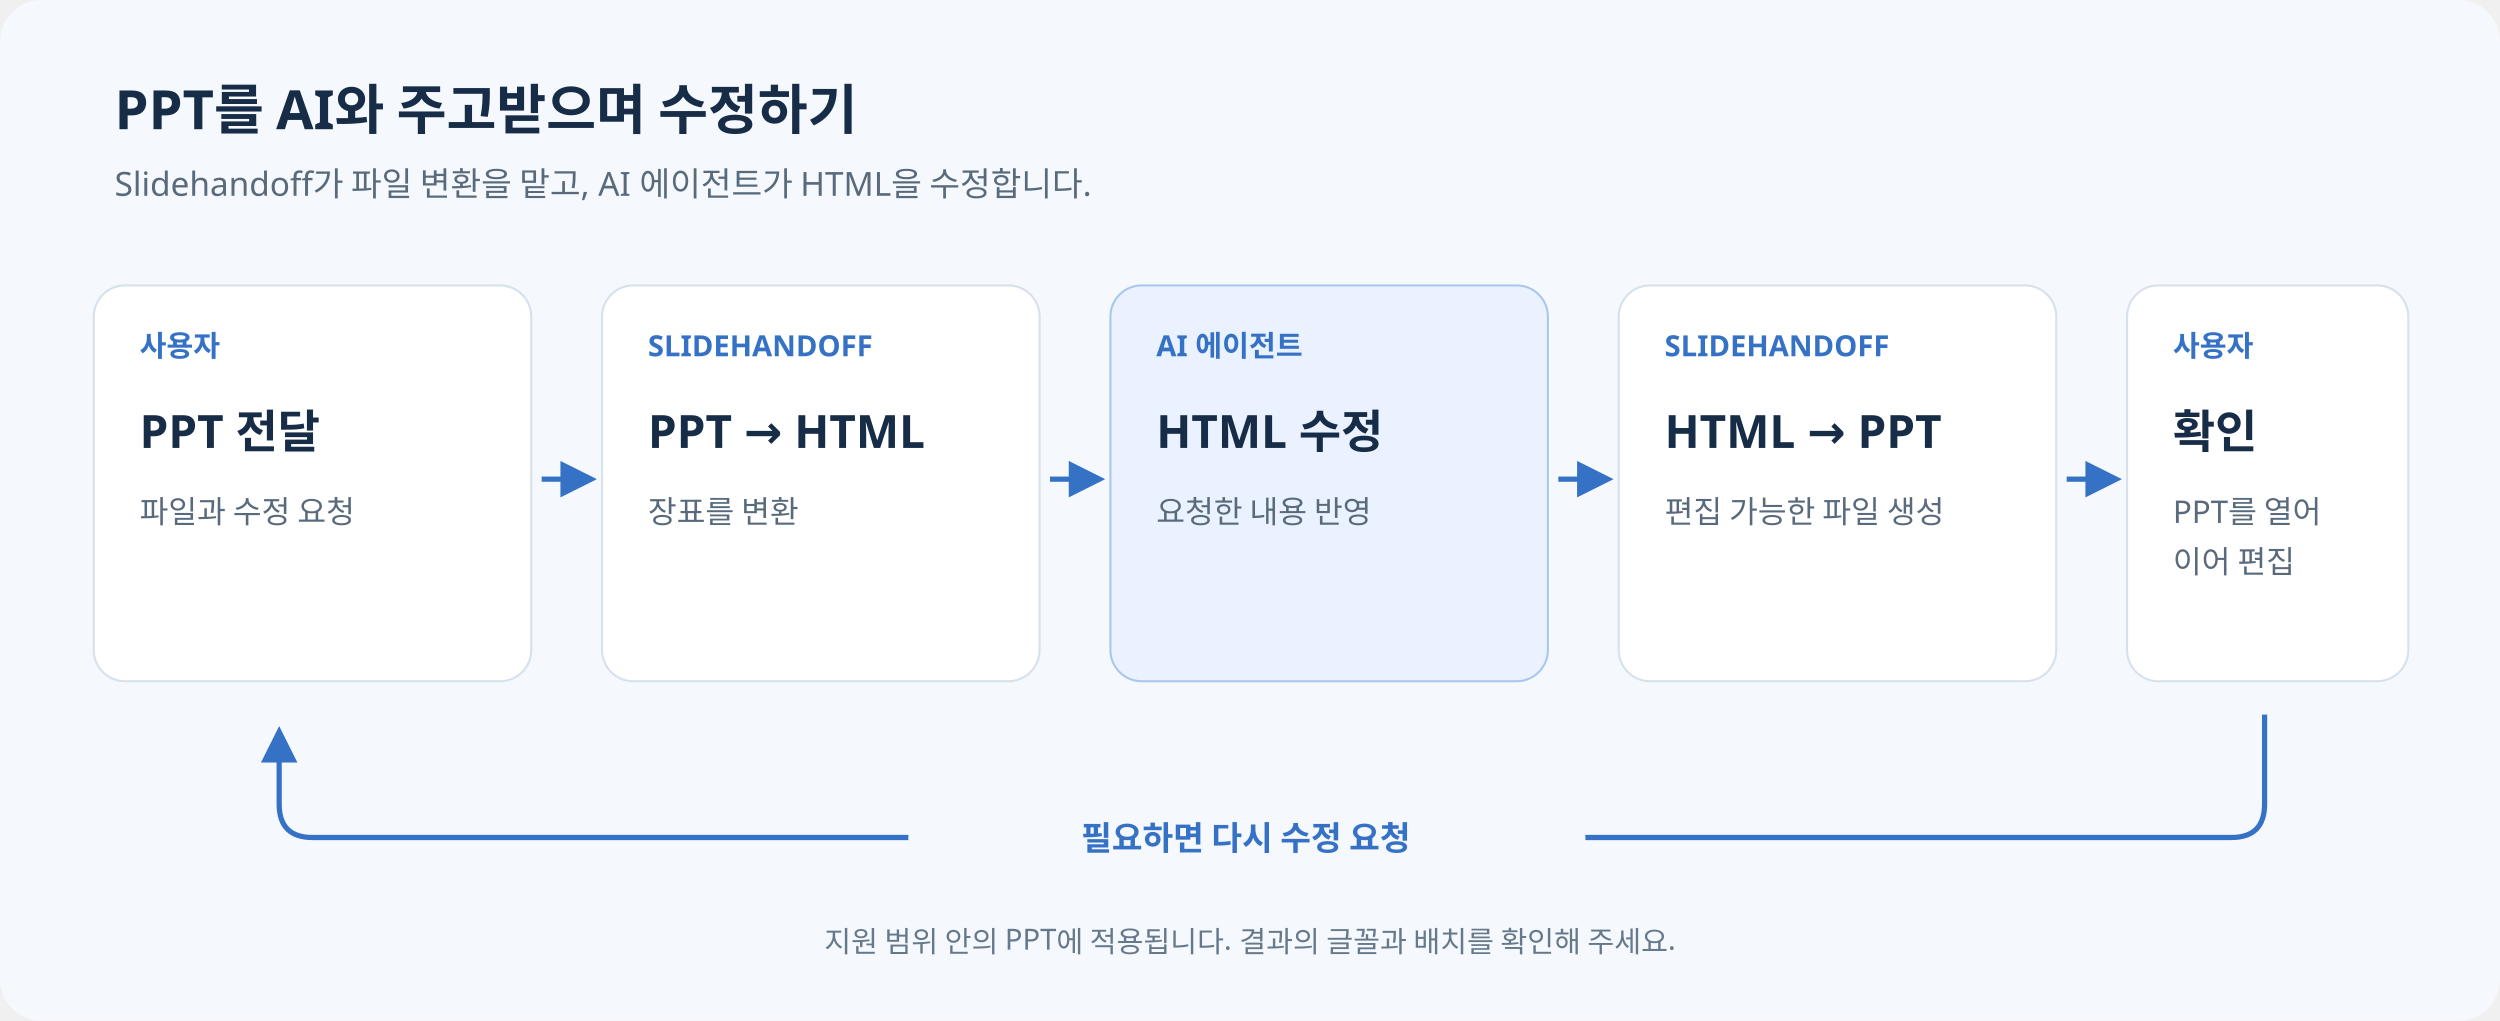
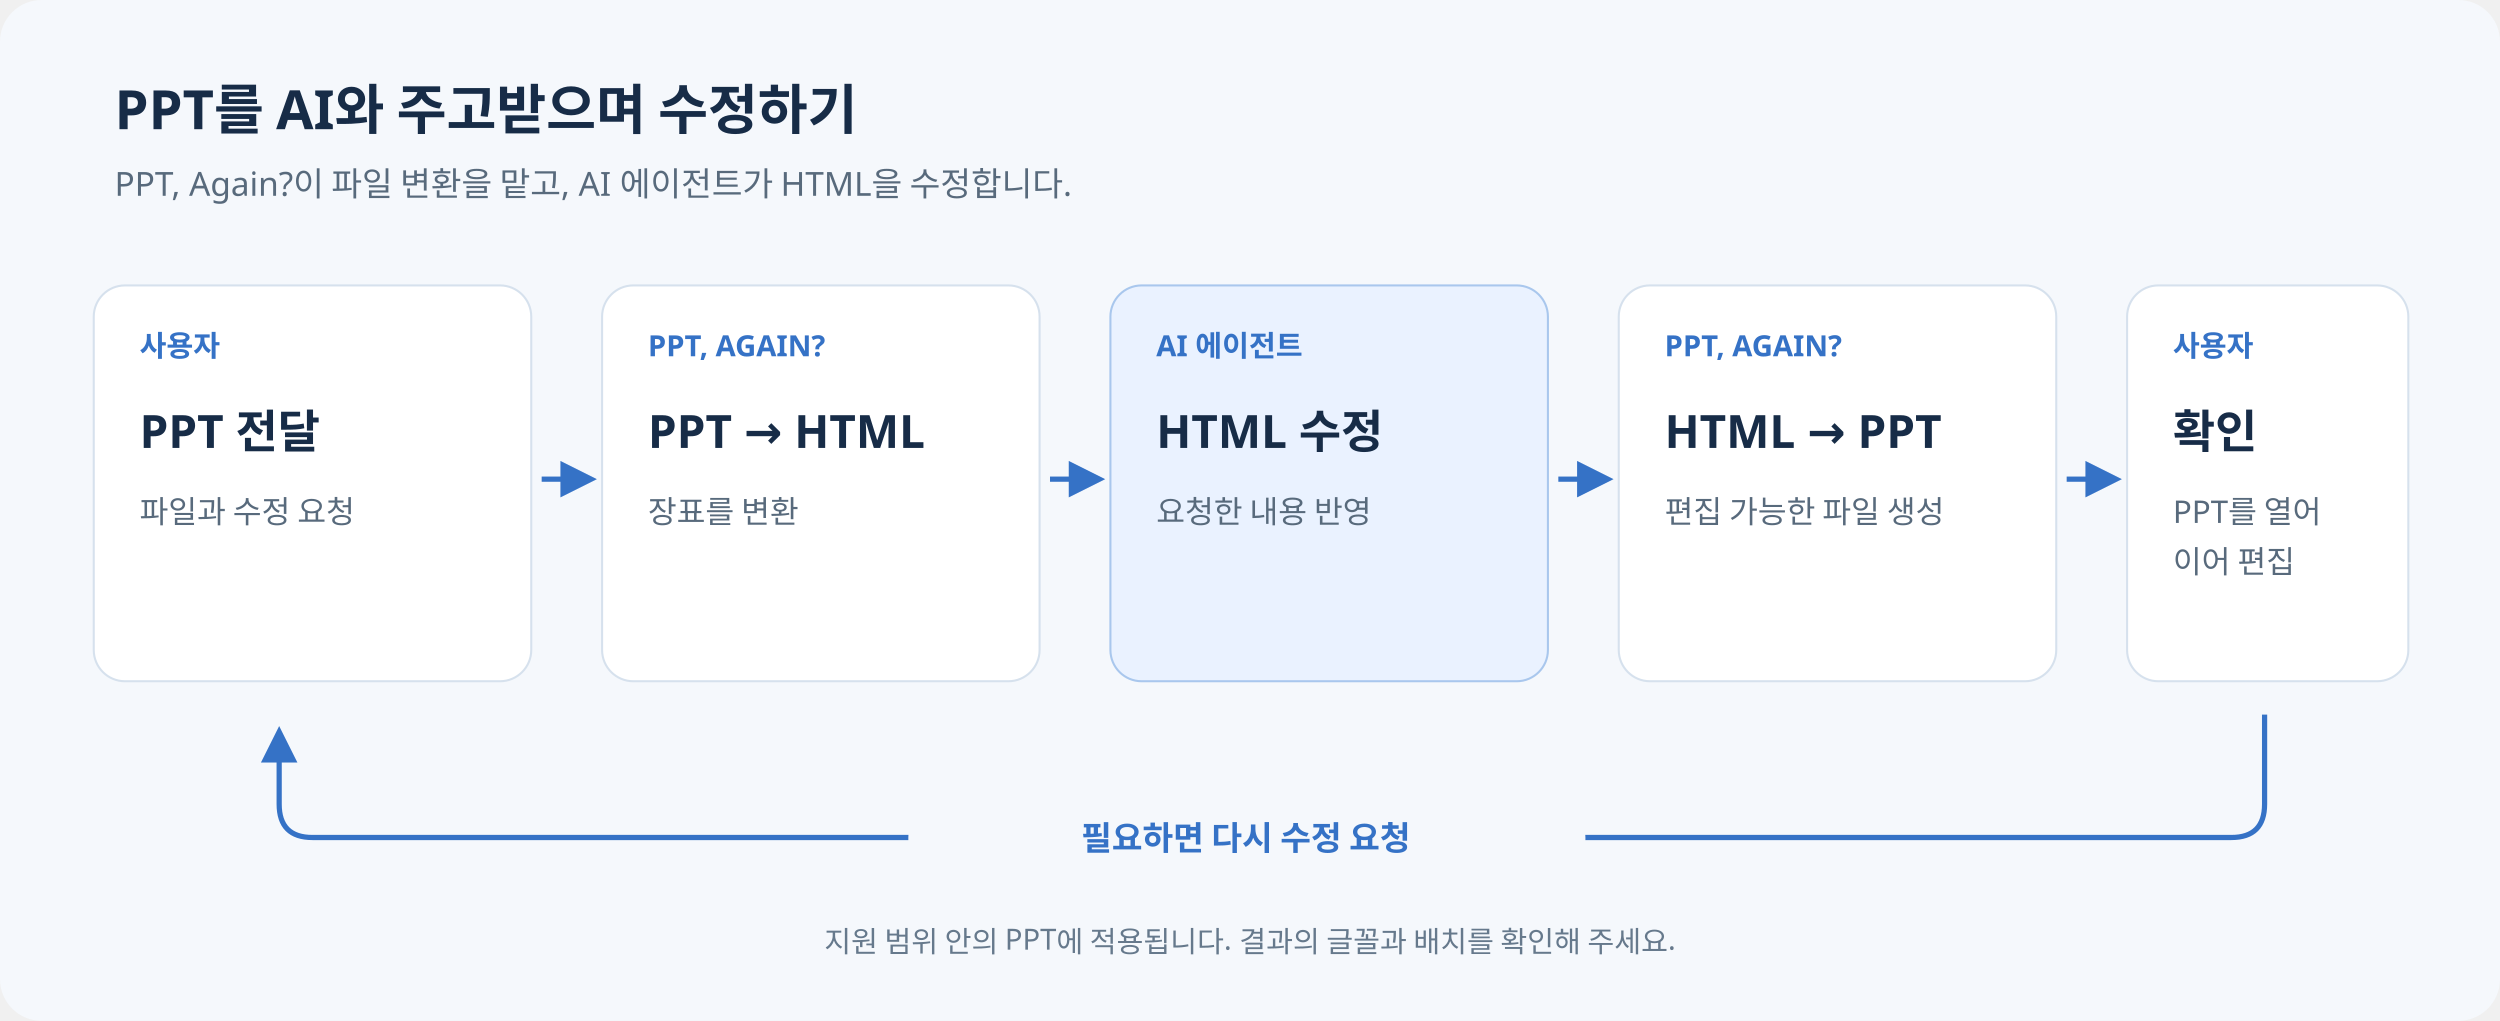
<svg xmlns="http://www.w3.org/2000/svg" width="1200" height="490" viewBox="0 0 1200 490" role="img" aria-labelledby="title description">
  <defs>
    <marker id="arrow" viewBox="0 0 10 10" refX="8" refY="5" markerWidth="7" markerHeight="7" orient="auto-start-reverse">
      <path d="M 0 0 L 10 5 L 0 10 z" fill="#3572c6" />
    </marker>
  </defs>
  <rect width="1200" height="490" rx="20" fill="#f5f8fc" />
  <text x="55" y="62" fill="#172c47" font-family="Malgun Gothic, Apple SD Gothic Neo, sans-serif" font-size="26" font-weight="700">PPT를 AI와 주고받으며 수정하기</text>
-   <text x="55" y="94" fill="#586a7c" font-family="Malgun Gothic, Apple SD Gothic Neo, sans-serif" font-size="16">Slidehandoff가 파일 변환을 맡고, AI 에이전트가 HTML을 수정합니다.</text>
+   <text x="55" y="94" fill="#586a7c" font-family="Malgun Gothic, Apple SD Gothic Neo, sans-serif" font-size="16">PPT, Again?이 파일 변환을 맡고, AI 에이전트가 HTML을 수정합니다.</text>
  <g font-family="Malgun Gothic, Apple SD Gothic Neo, sans-serif">
    <rect x="45" y="137" width="210" height="190" rx="15" fill="#fff" stroke="#d6e1ed" />
    <rect x="289" y="137" width="210" height="190" rx="15" fill="#fff" stroke="#d6e1ed" />
    <rect x="533" y="137" width="210" height="190" rx="15" fill="#eaf2ff" stroke="#a9c7ed" />
    <rect x="777" y="137" width="210" height="190" rx="15" fill="#fff" stroke="#d6e1ed" />
    <rect x="1021" y="137" width="135" height="190" rx="15" fill="#fff" stroke="#d6e1ed" />
    <g fill="#3572c6" font-size="14" font-weight="700">
      <text x="67" y="171">사용자</text>
-       <text x="311" y="171">SLIDEHANDOFF</text>
+       <text x="311" y="171">PPT, AGAIN?</text>
      <text x="555" y="171">AI 에이전트</text>
-       <text x="799" y="171">SLIDEHANDOFF</text>
+       <text x="799" y="171">PPT, AGAIN?</text>
      <text x="1043" y="171">사용자</text>
    </g>
    <g fill="#172c47" font-size="22" font-weight="700">
      <text x="67" y="215">PPT 전달</text>
      <text x="311" y="215">PPT → HTML</text>
      <text x="555" y="215">HTML 수정</text>
      <text x="799" y="215">HTML → PPT</text>
      <text x="1043" y="215">확인</text>
    </g>
    <g fill="#586a7c" font-size="15">
      <text x="67" y="251">파일과 수정 요청</text>
      <text x="311" y="251">장표를 변환</text>
      <text x="555" y="251">요청한 내용 반영</text>
      <text x="799" y="251">편집 가능한 파일 생성</text>
      <text x="1043" y="251">PPT를 열어</text>
      <text x="1043" y="275">이어 편집</text>
    </g>
    <g fill="none" stroke="#3572c6" stroke-width="2.5" marker-end="url(#arrow)">
      <path d="M260 230h23" />
      <path d="M504 230h23" />
      <path d="M748 230h23" />
      <path d="M992 230h23" />
    </g>
    <path d="M1087 343 V386 Q1087 402 1071 402 H150 Q134 402 134 386 V352" fill="none" stroke="#3572c6" stroke-width="2.5" marker-end="url(#arrow)" />
    <rect x="436" y="386" width="325" height="33" rx="16" fill="#f5f8fc" />
    <text x="598" y="408" text-anchor="middle" fill="#3572c6" font-size="16" font-weight="700">필요하면 다시 수정 요청</text>
    <text x="600" y="457" text-anchor="middle" fill="#66798c" font-size="14">지원 범위 안의 PPT에 적용됩니다. 결과의 글꼴과 배치를 확인해 주세요.</text>
  </g>
</svg>
